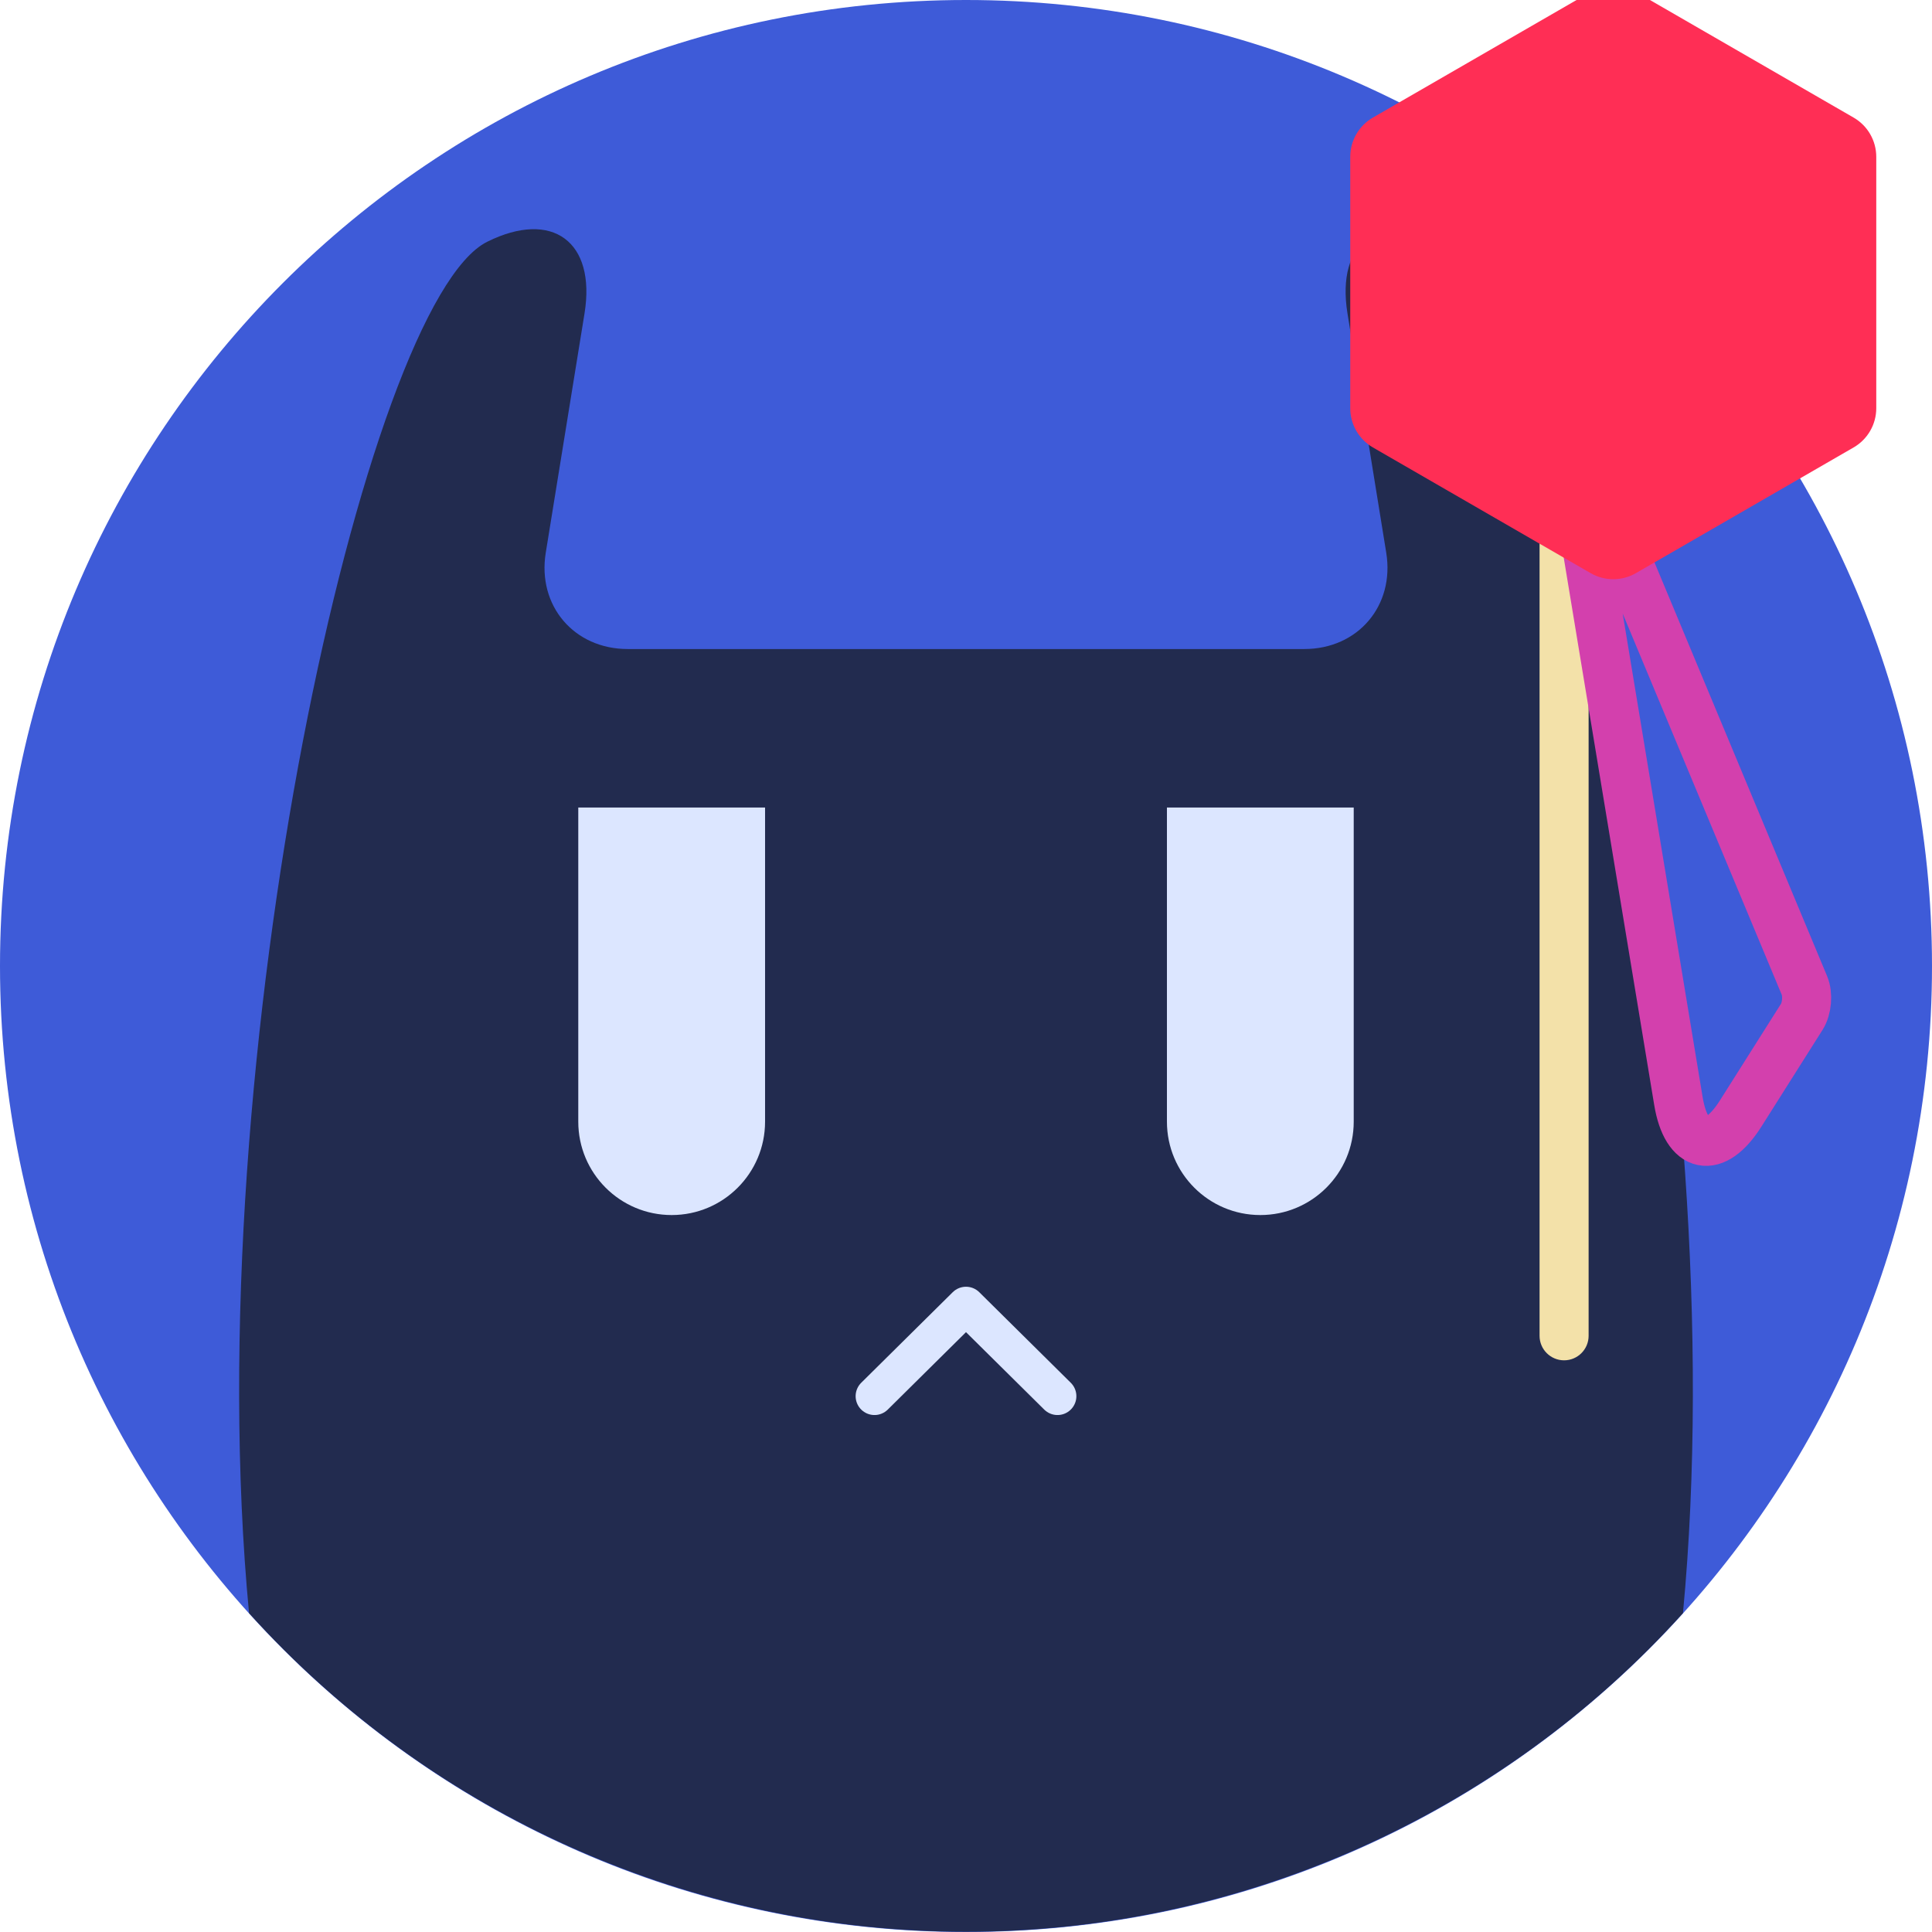
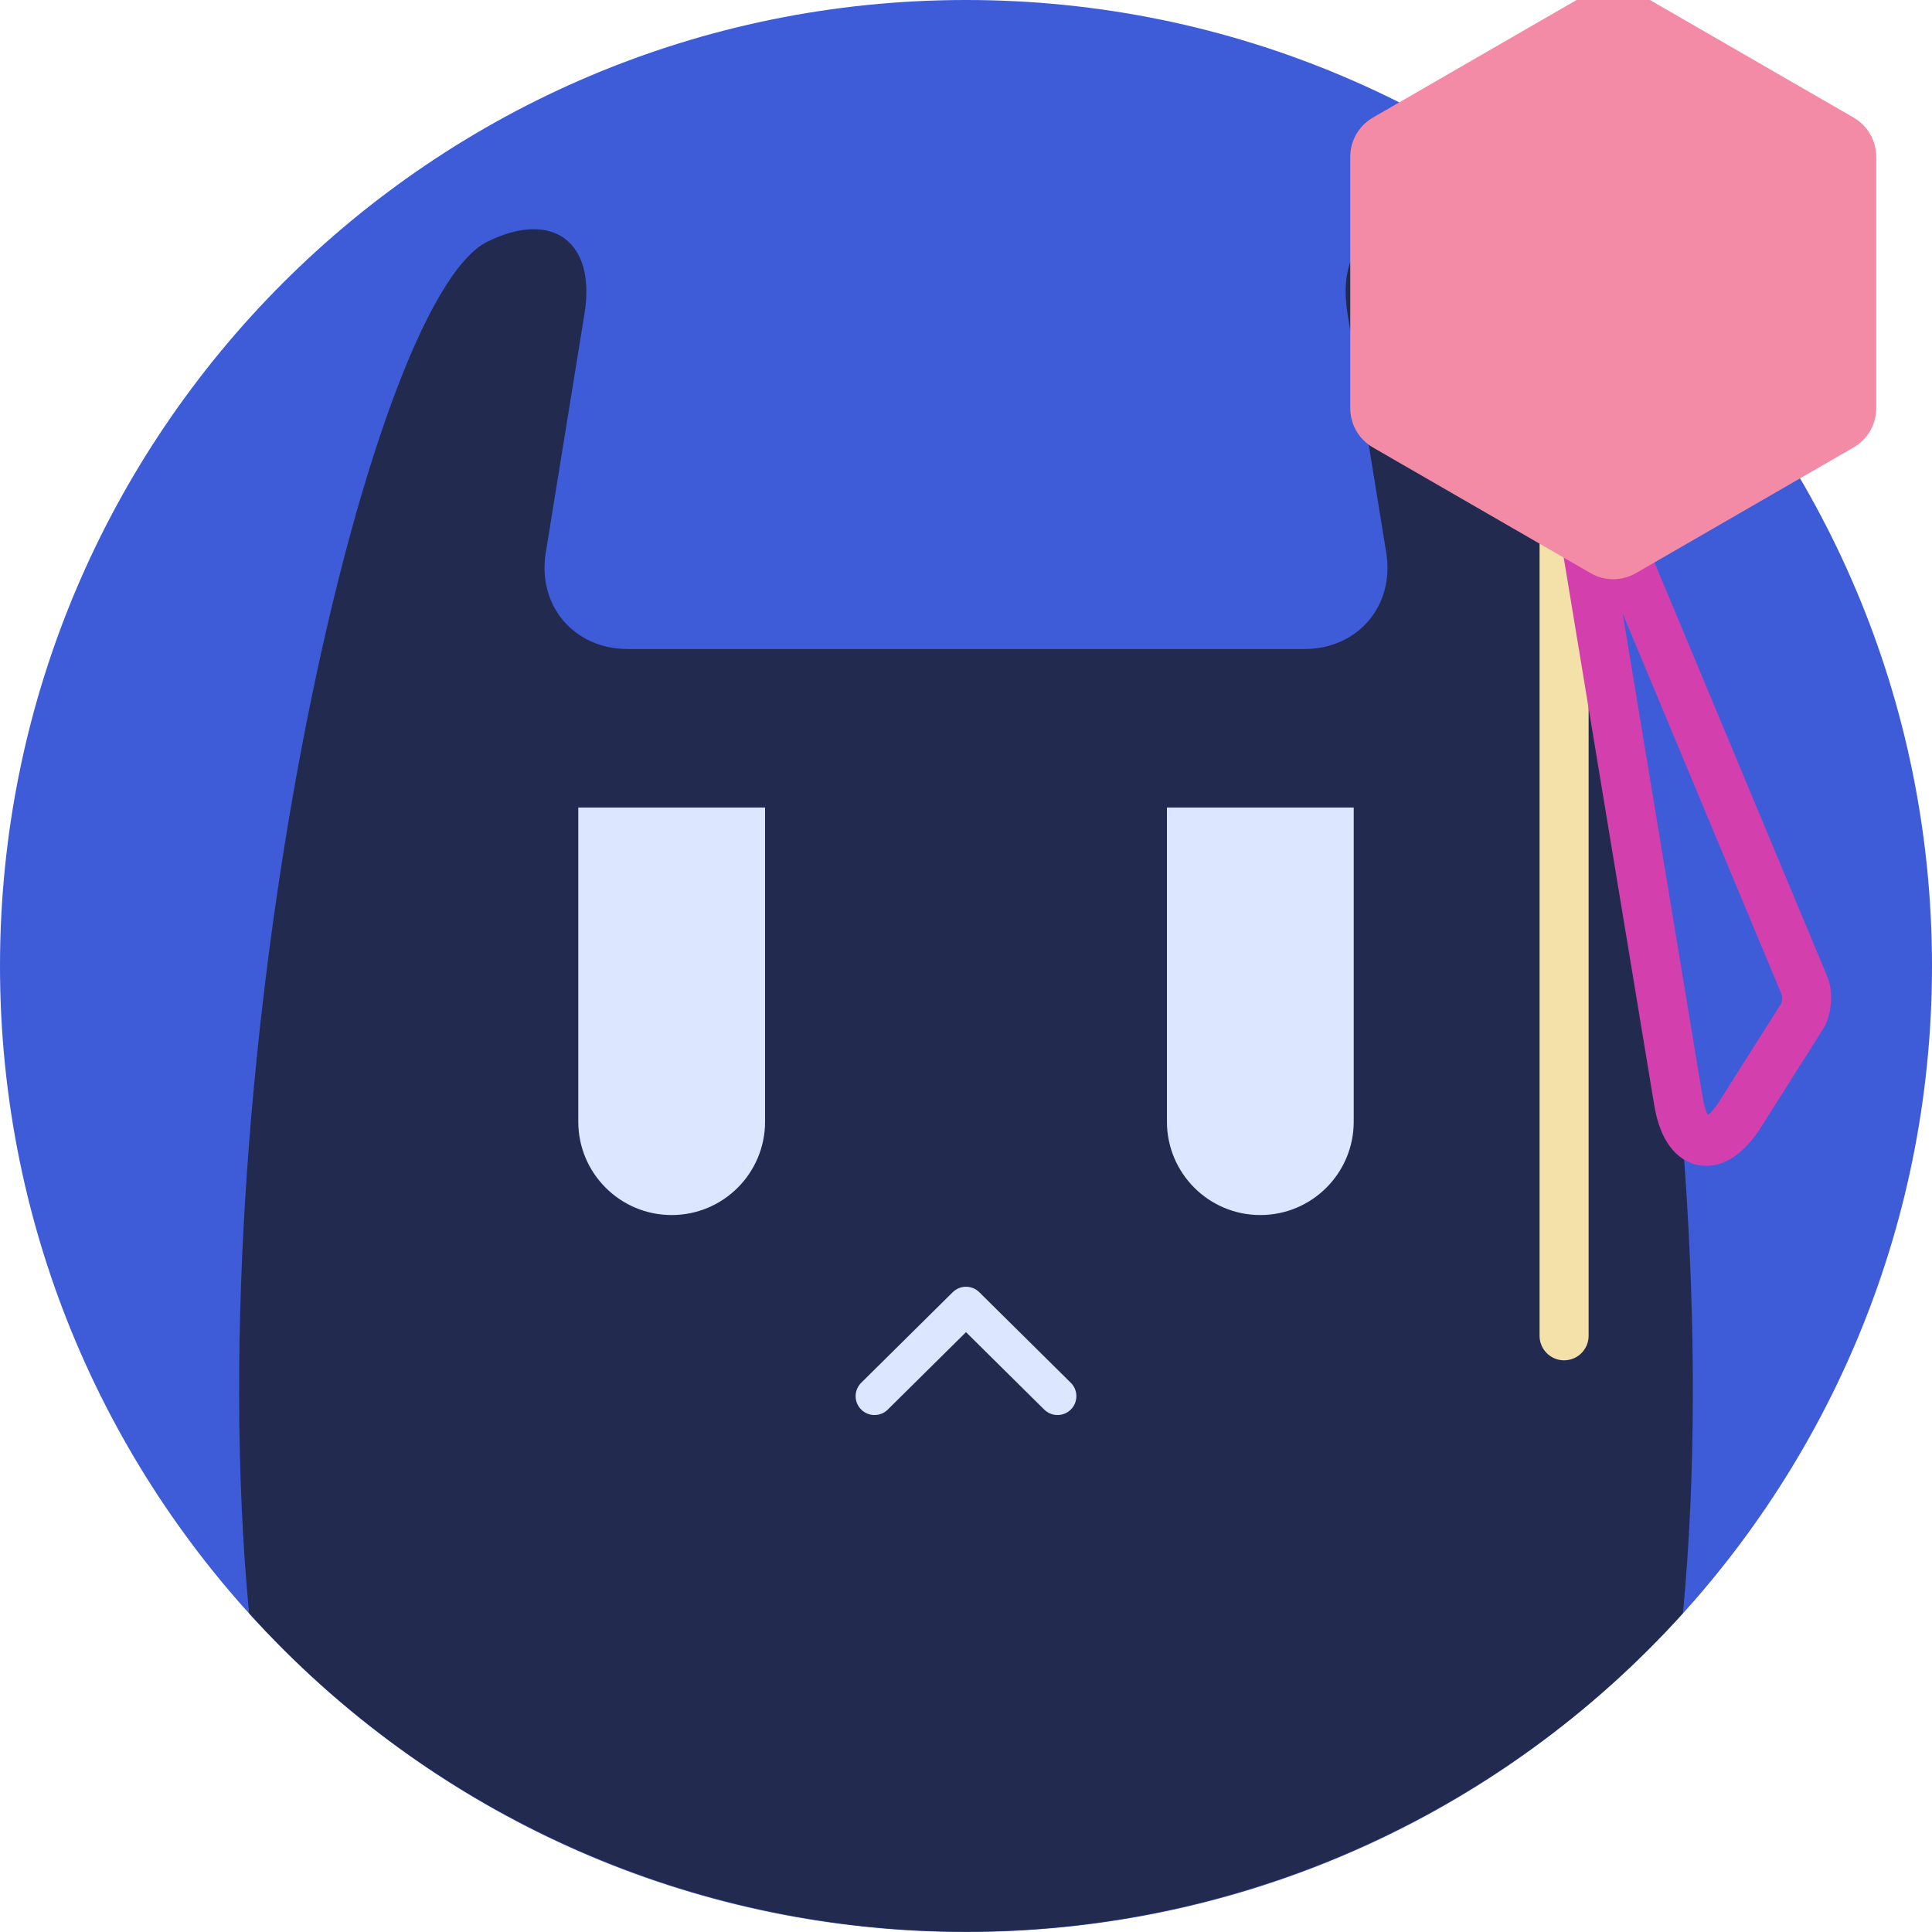
<svg xmlns="http://www.w3.org/2000/svg" viewBox="0 0 1024 1024" width="1024" height="1024">
  <path d="M-512 0A512 512 0 1 0 512 0A512 512 0 1 0 -512 0Z" fill="#3E5BD8" transform="translate(512 512) rotate(0)" />
  <path d="M-179.3 -228.67L179.3 -228.67C207.74 -228.67 227.28 -251.64 222.74 -279.7L202.19 -406.55C196.04 -444.56 219.23 -461.67 253.73 -444.55C318 -412.67 408 -12.67 380 282.33A512 512 0 0 1 -380 282.33C-408 -12.67 -318 -412.67 -253.73 -444.55C-219.23 -461.67 -196.04 -444.56 -202.19 -406.55L-222.74 -279.7C-227.28 -251.64 -207.74 -228.67 -179.3 -228.67Z" fill="#222B4F" transform="translate(512 572.67) rotate(0) scale(1 1)" />
  <path d="M0 -258.5L0 -258.5A13 13 0 0 1 13 -245.5L13 245.5A13 13 0 0 1 0 258.5L0 258.5A13 13 0 0 1 -13 245.5L-13 -245.5A13 13 0 0 1 0 -258.5Z" fill="#F3E1A9" transform="translate(829 462.5) rotate(0)" />
  <path d="M-64.28 -193.97L63.12 111.39C65.1 116.14 64.47 123.59 61.72 127.94L29.28 179.26C15.39 201.24 0.55 198.24 -3.69 172.58L-64.28 -193.97Z" fill="none" stroke="#D340AD" stroke-width="26" stroke-linecap="round" stroke-linejoin="round" transform="translate(893.28 410.97) rotate(0) scale(1 1)" />
  <path d="M-49.5 -108H49.5V58.5A49.5 49.5 0 0 1 -49.5 58.5Z" fill="#DCE6FF" transform="translate(356 536) rotate(0) scale(1 1)" />
  <path d="M-49.5 -108H49.5V58.5A49.5 49.5 0 0 1 -49.5 58.5Z" fill="#DCE6FF" transform="translate(668 536) rotate(0) scale(1 1)" />
  <path d="M-48.5 24L0 -24L48.5 24" fill="none" stroke="#DCE6FF" stroke-width="20" stroke-linecap="round" stroke-linejoin="round" transform="translate(512 716) rotate(0) scale(1 1)" />
-   <path d="M12 -154.04L127.4 -87.41A24 24 0 0 1 139.4 -66.63L139.4 66.63A24 24 0 0 1 127.4 87.41L12 154.04A24 24 0 0 1 -12 154.04L-127.4 87.41A24 24 0 0 1 -139.4 66.63L-139.4 -66.63A24 24 0 0 1 -127.4 -87.41L-12 -154.04A24 24 0 0 1 12 -154.04Z" fill="#FF2E55" transform="translate(855.06 149.74) rotate(0)" />
+   <path d="M12 -154.04L127.4 -87.41A24 24 0 0 1 139.4 -66.63L139.4 66.63A24 24 0 0 1 127.4 87.41L12 154.04A24 24 0 0 1 -12 154.04L-127.4 87.41A24 24 0 0 1 -139.4 66.63L-139.4 -66.63A24 24 0 0 1 -127.4 -87.41L-12 -154.04A24 24 0 0 1 12 -154.04Z" fill="#F48BA6" transform="translate(855.06 149.74) rotate(0)" />
</svg>
